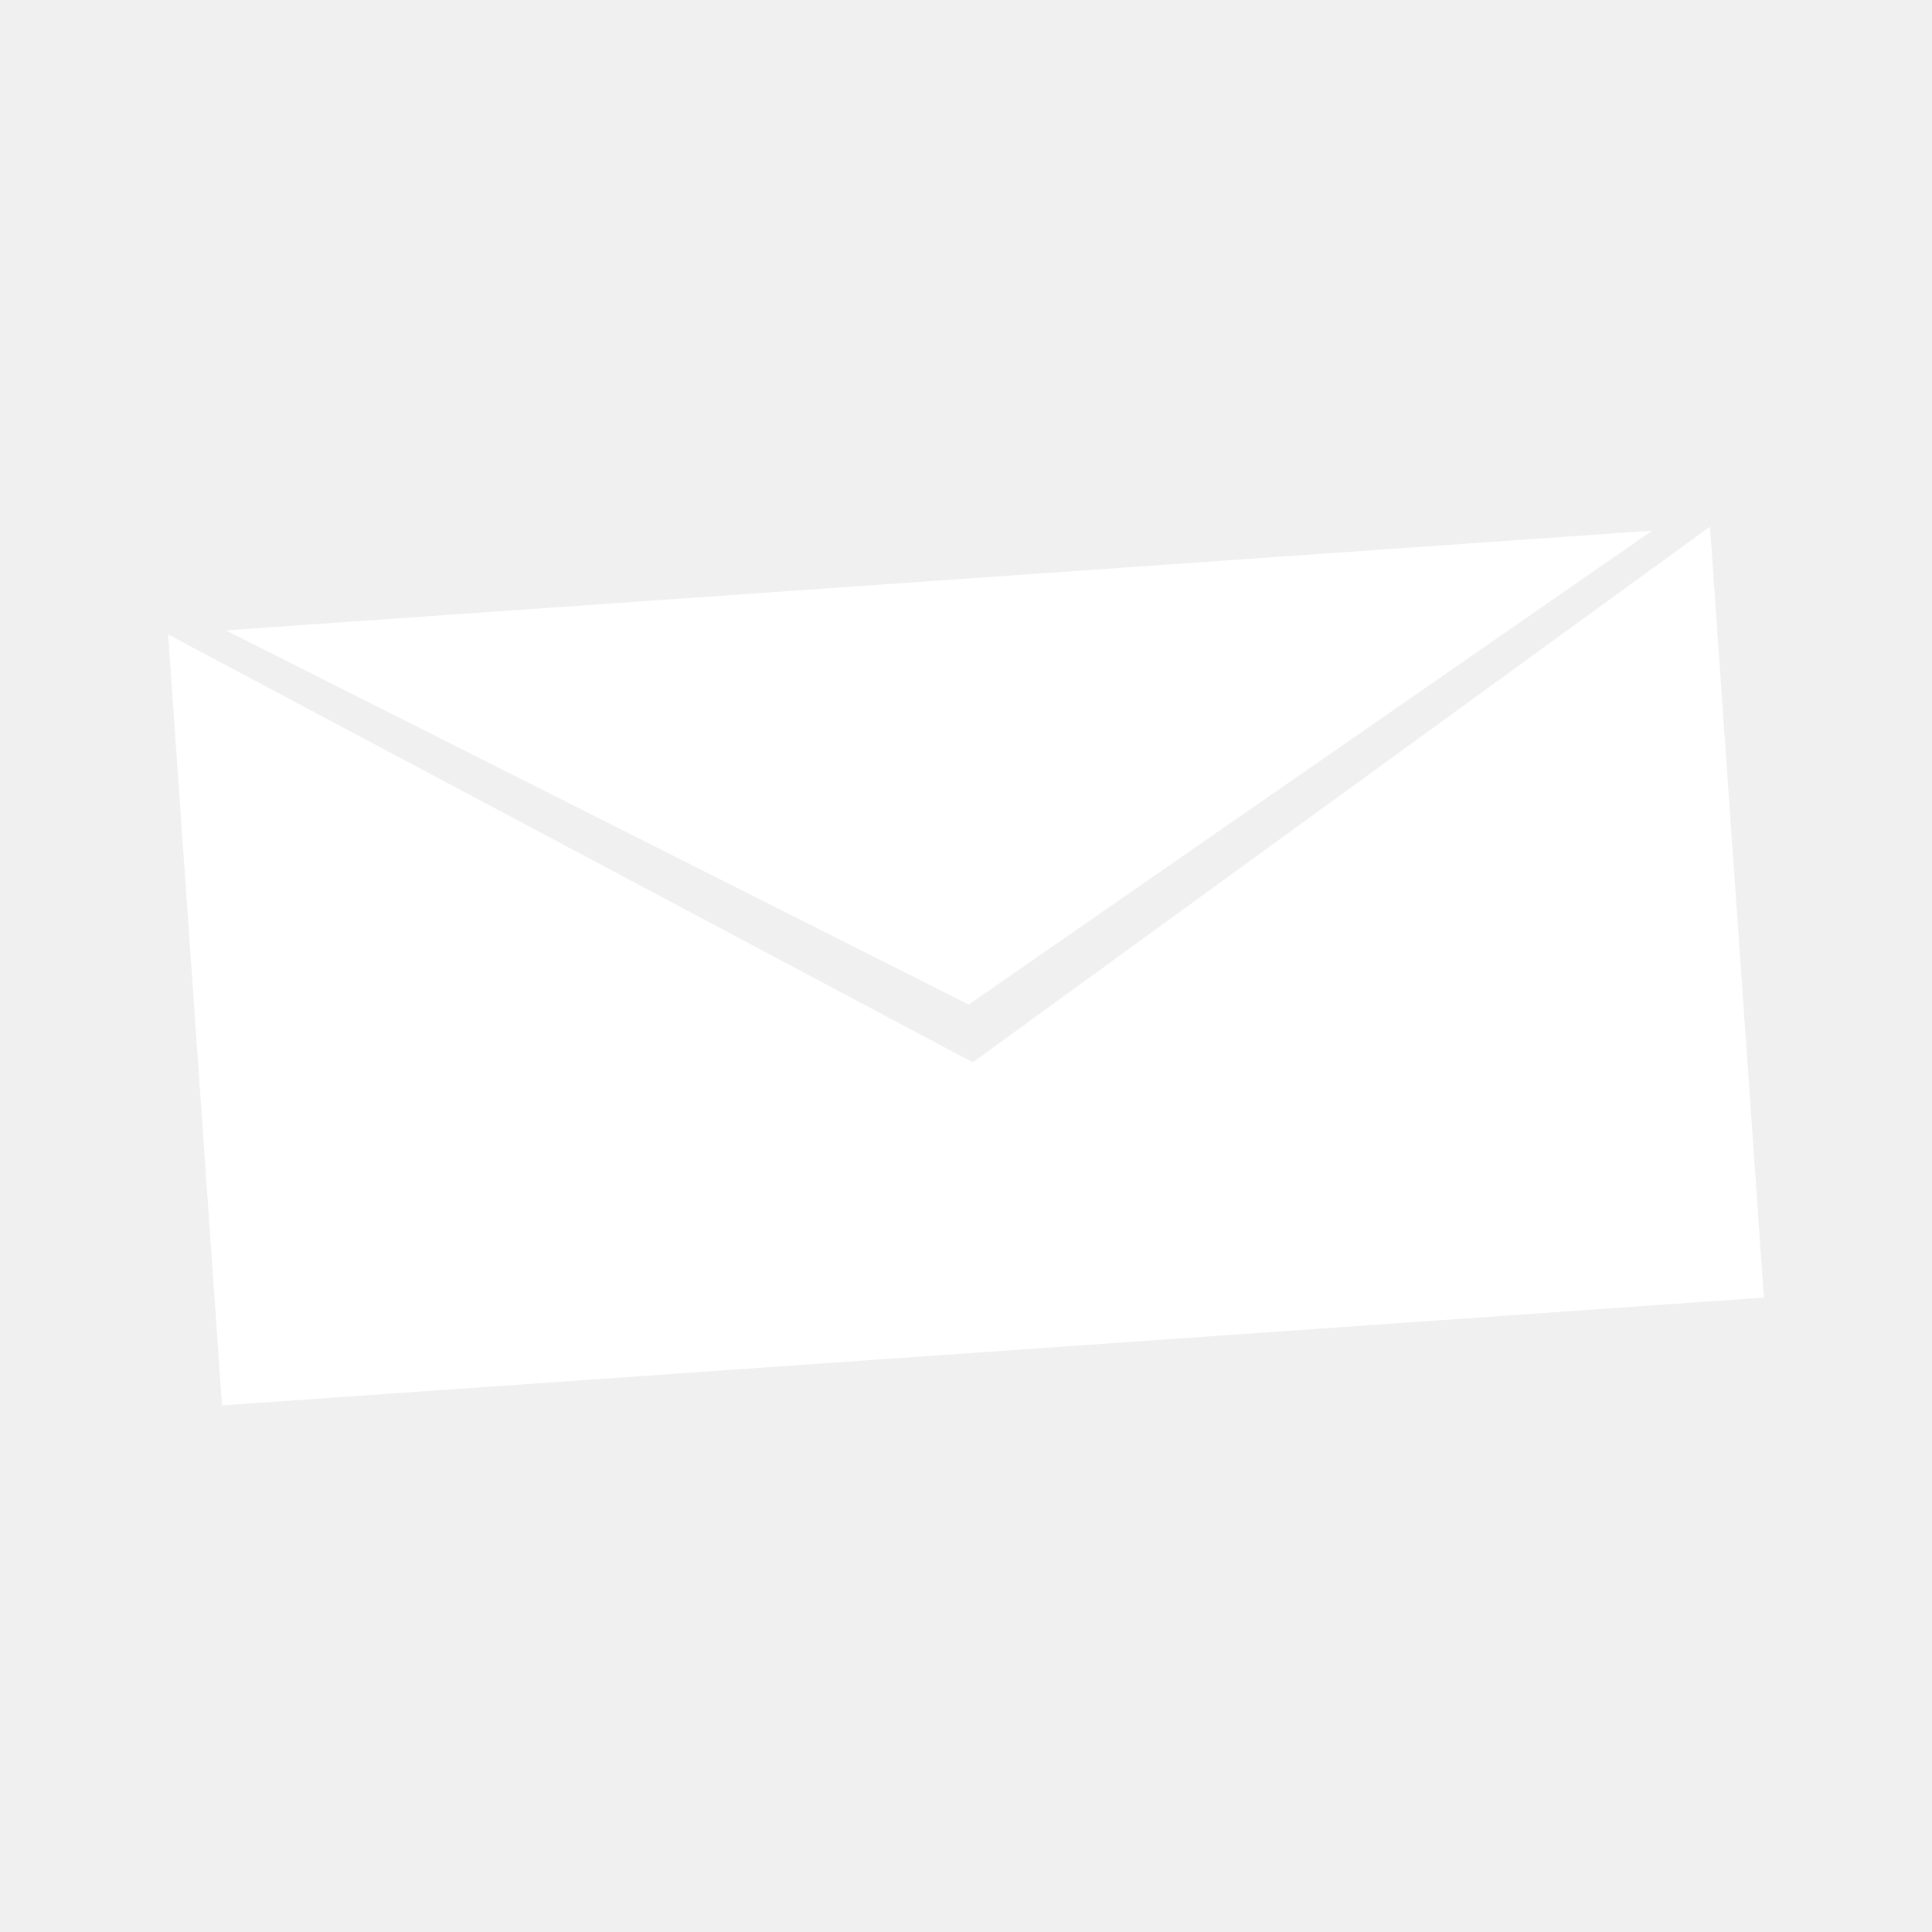
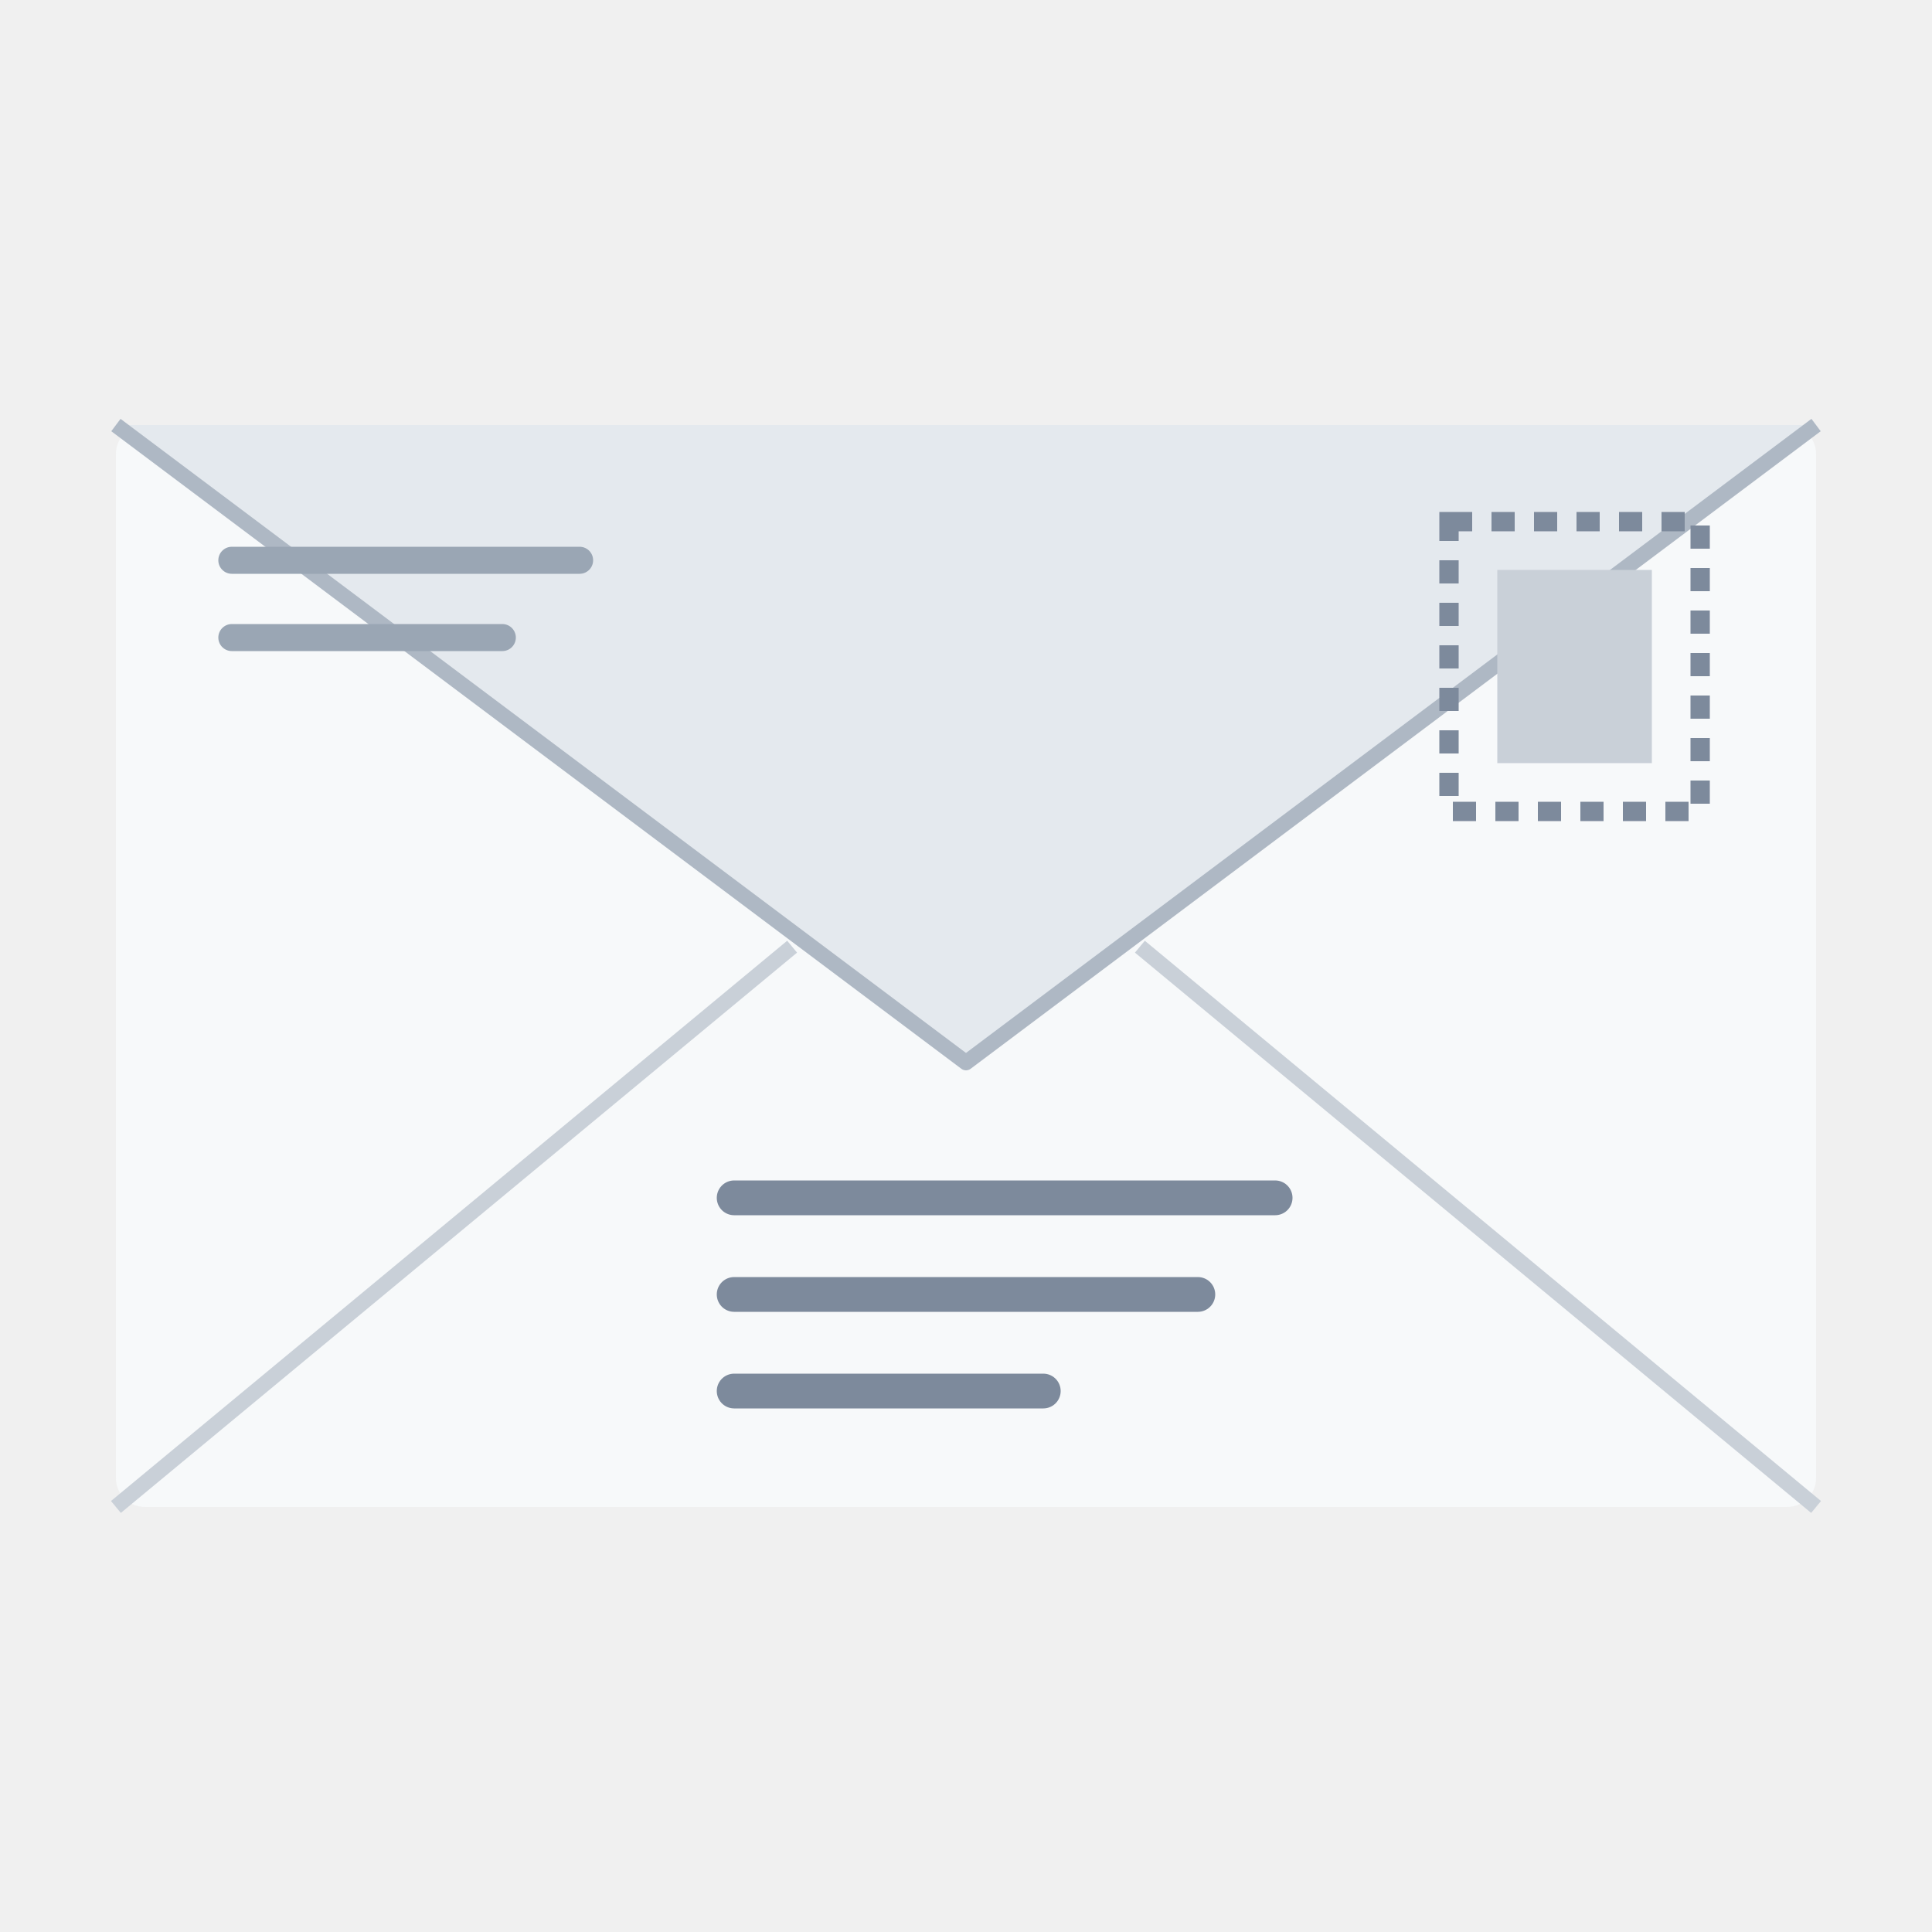
<svg xmlns="http://www.w3.org/2000/svg" viewBox="0 0 100 100">
-   <path fill-rule="evenodd" d="M10,30 L90,30 L90,70 L10,70 Z M10,30 L50,55 L90,30 L87,30 L50,52 L13,30 Z" fill="#FFFFFF" transform="rotate(-4 50 50)" />
+   <rect x="6" y="22" width="88" height="56" rx="1.5" fill="#F7F9FA" />
+   <path d="M6,78 L41,49 M94,78 L59,49" fill="none" stroke="#C9D0D8" stroke-width="0.8" />
+   <path d="M6,22 L50,55 L94,22" fill="#E4E9EE" stroke="#AEB8C4" stroke-width="0.8" stroke-linejoin="round" />
+   <rect x="75" y="27" width="13" height="15" fill="none" stroke="#7D8A9C" stroke-width="1" stroke-dasharray="1.2 1" />
+   <rect x="77.5" y="29.5" width="8" height="10" fill="#C9D0D8" />
+   <path d="M12,29 H30 M12,33 H26" stroke="#9AA6B4" stroke-width="1.4" stroke-linecap="round" />
+   <path d="M38,62 H66 M38,67 H62 M38,72 H54" stroke="#7D8A9C" stroke-width="1.8" stroke-linecap="round" />
</svg>
